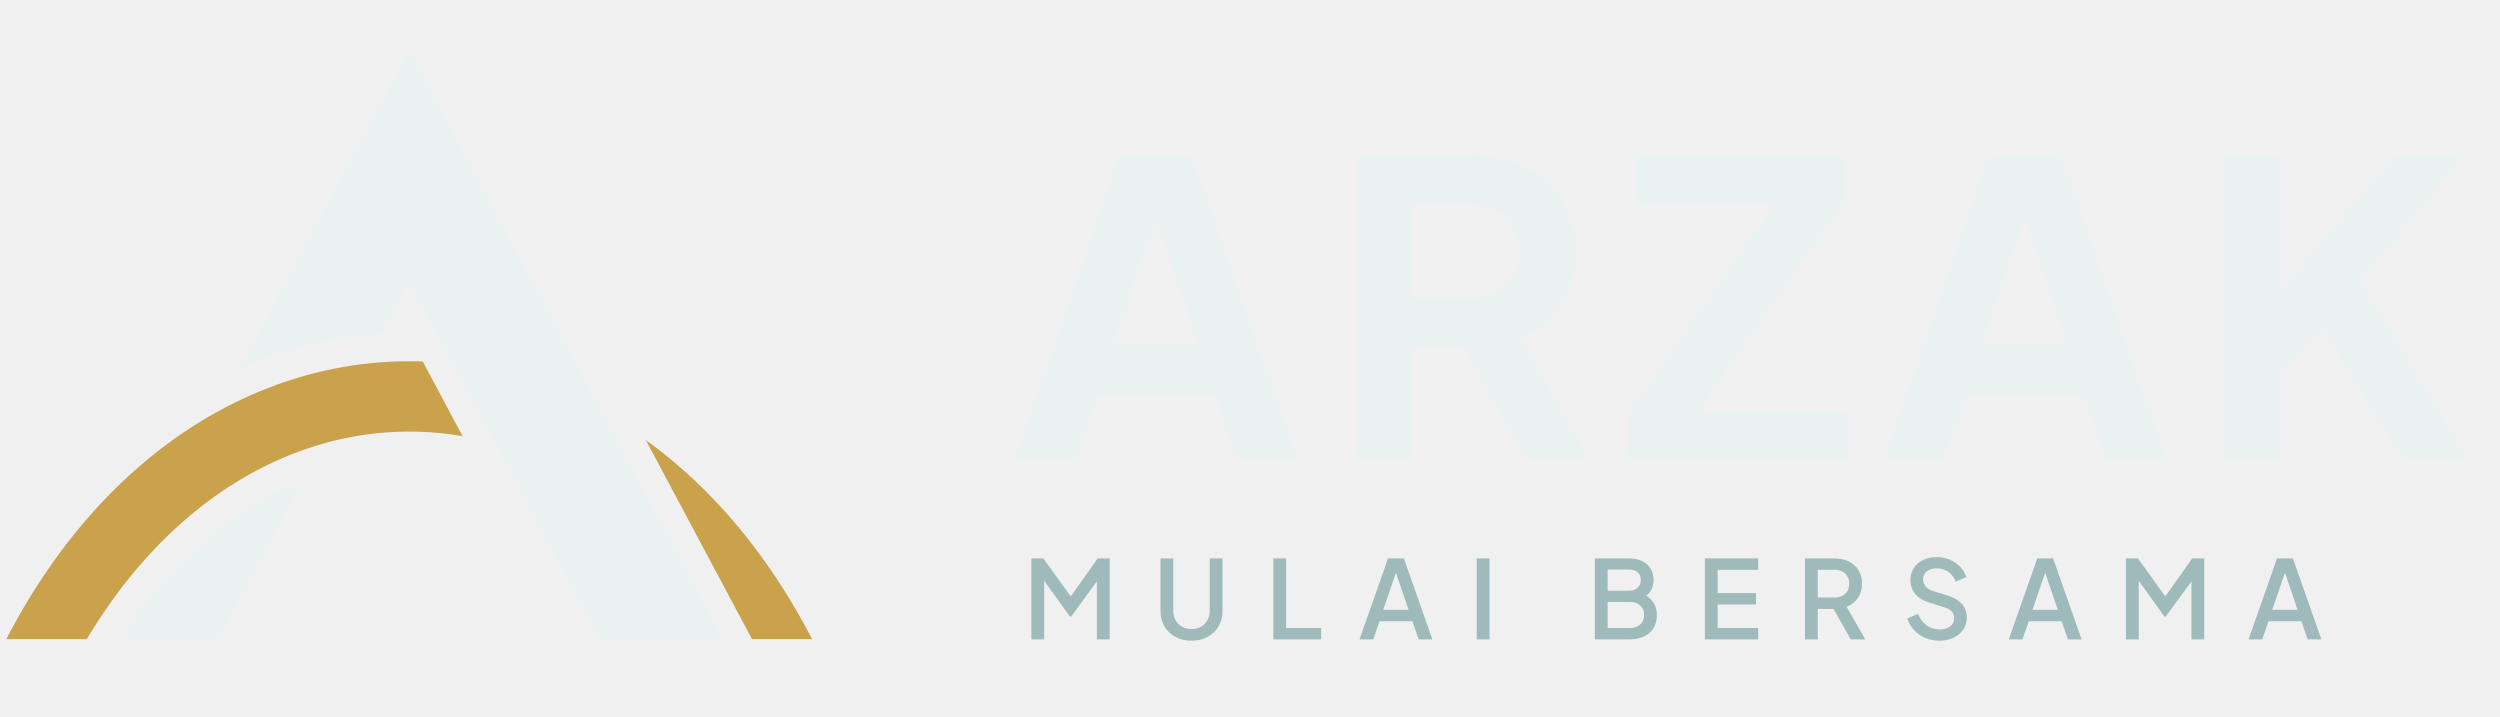
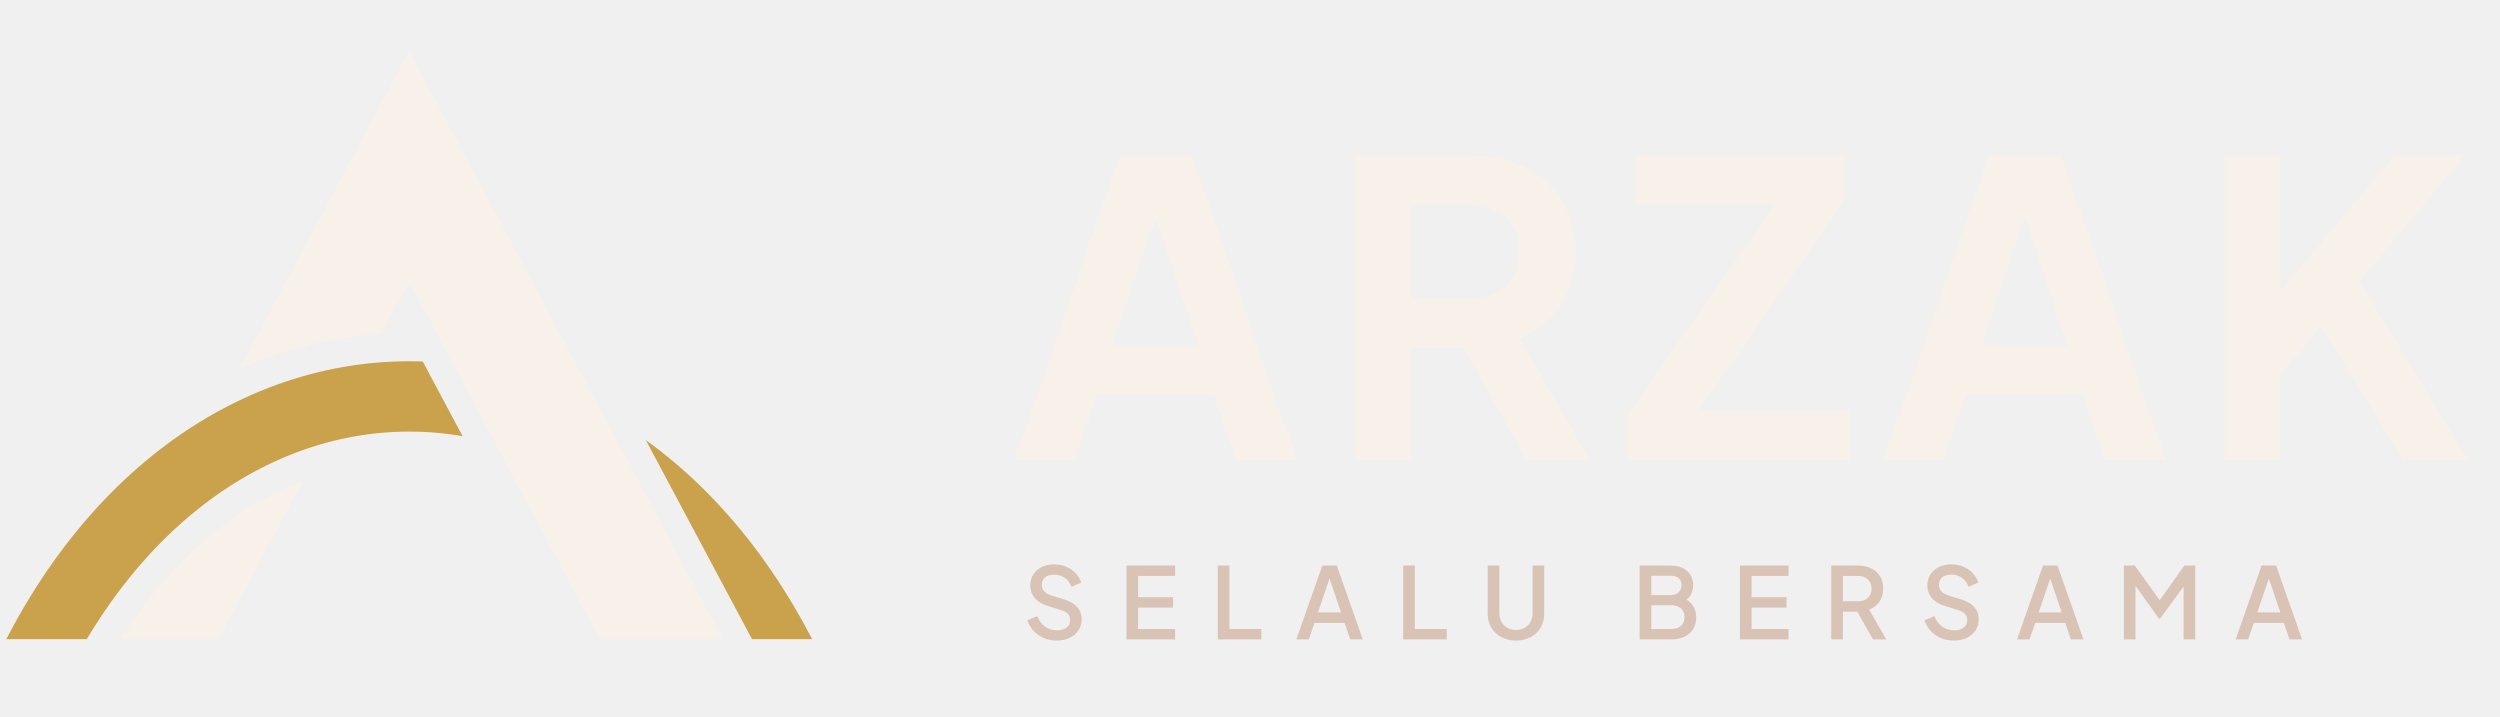
<svg xmlns="http://www.w3.org/2000/svg" viewBox="0 0 391 112">
  <g>
    <defs>
      <clipPath id="e-base">
        <rect x="-10" y="0" width="148" height="100" />
      </clipPath>
      <clipPath id="e-left">
        <rect x="-10" y="0" width="74" height="120" />
      </clipPath>
      <clipPath id="e-right">
        <rect x="64" y="0" width="74" height="120" />
      </clipPath>
      <mask id="e-ma" maskUnits="userSpaceOnUse" x="-10" y="-10" width="148" height="140">
        <rect x="-10" y="-10" width="148" height="140" fill="#fff" />
        <path d="M 0 116 C 26 44, 102 44, 128 116" stroke="#000" stroke-width="20" fill="none" clip-path="url(#e-left)" />
      </mask>
      <mask id="e-mr" maskUnits="userSpaceOnUse" x="-10" y="-10" width="148" height="140">
        <rect x="-10" y="-10" width="148" height="140" fill="#fff" />
        <path d="M 16 116 L 64 26 L 112 116" stroke="#000" stroke-width="25" fill="none" stroke-linejoin="miter" clip-path="url(#e-right)" />
      </mask>
    </defs>
    <g clip-path="url(#e-base)">
-       <path d="M 16 116 L 64 26 L 112 116" stroke="#EAF2F1" stroke-width="17" fill="none" stroke-linejoin="miter" stroke-miterlimit="6" mask="url(#e-ma)" />
+       <path d="M 16 116 L 64 26 L 112 116" stroke="#F7F1EA" stroke-width="17" fill="none" stroke-linejoin="miter" stroke-miterlimit="6" mask="url(#e-ma)" />
      <path d="M 0 116 C 26 44, 102 44, 128 116" stroke="#C9A24B" stroke-width="11" fill="none" mask="url(#e-mr)" />
    </g>
  </g>
-   <path transform="translate(158 72)" d="M0.704 0.0 17.152 -47.68H28.416L44.864 0.0H35.408L31.984 -10.208H13.552L10.112 0.0ZM16.032 -17.888H29.472L21.584 -41.632H23.984ZM53.984 0.0V-47.68H71.76Q76.624 -47.68 80.36 -45.928Q84.096 -44.176 86.216 -40.808Q88.336 -37.44 88.336 -32.608Q88.336 -27.696 85.992 -24.232Q83.648 -20.768 79.68 -19.104L90.624 0.0H80.768L69.024 -20.928L74.688 -17.6H62.704V0.0ZM62.704 -25.28H71.872Q74.224 -25.28 75.952 -26.2Q77.68 -27.12 78.648 -28.776Q79.616 -30.432 79.616 -32.624Q79.616 -34.864 78.648 -36.512Q77.68 -38.16 75.952 -39.08Q74.224 -40.0 71.872 -40.0H62.704ZM96.432 0.0V-6.864L119.52 -40.0H97.792V-47.68H130.608V-40.816L107.584 -7.68H131.232V0.0ZM136.64 0.0 153.088 -47.68H164.352L180.8 0.0H171.344L167.92 -10.208H149.488L146.048 0.0ZM151.968 -17.888H165.408L157.52 -41.632H159.92ZM189.92 0.0V-47.68H198.64V-22.816L196.288 -23.68L216.592 -47.68H227.504L208.528 -25.12L209.024 -31.312L228.08 0.0H217.856L205.056 -20.992L198.64 -13.392V0.0Z" fill="#EAF2F1" />
-   <path transform="translate(160 100)" d="M1.309 0.0V-12.665H3.179L7.931 -6.069H7.004L11.679 -12.665H13.549V0.0H11.552V-10.293L12.3 -10.09L7.531 -3.57H7.327L2.652 -10.09L3.307 -10.293V0.0ZM26.35 0.204Q24.931 0.204 23.834 -0.391Q22.738 -0.986 22.121 -2.023Q21.505 -3.06 21.505 -4.386V-12.665H23.503V-4.471Q23.503 -3.638 23.868 -2.992Q24.234 -2.346 24.875 -1.985Q25.517 -1.624 26.35 -1.624Q27.192 -1.624 27.829 -1.985Q28.467 -2.346 28.832 -2.992Q29.198 -3.638 29.198 -4.471V-12.665H31.195V-4.386Q31.195 -3.06 30.579 -2.023Q29.963 -0.986 28.87 -0.391Q27.778 0.204 26.35 0.204ZM39.151 0.0V-12.665H41.148V-1.785H46.631V0.0ZM52.632 0.0 57.086 -12.665H59.568L64.022 0.0H61.871L60.903 -2.839H55.752L54.774 0.0ZM56.338 -4.624H60.299L58.047 -11.254H58.608ZM70.958 0.0V-12.665H72.956V0.0ZM89.437 0.0V-12.665H94.775Q95.965 -12.665 96.828 -12.244Q97.691 -11.824 98.154 -11.054Q98.617 -10.285 98.617 -9.223Q98.617 -8.313 98.145 -7.557Q97.674 -6.8 96.696 -6.35L96.688 -7.2Q97.563 -6.868 98.103 -6.35Q98.642 -5.831 98.889 -5.185Q99.136 -4.539 99.136 -3.817Q99.136 -2.032 97.975 -1.016Q96.815 0.0 94.784 0.0ZM91.434 -1.785H94.936Q95.939 -1.785 96.539 -2.333Q97.138 -2.882 97.138 -3.808Q97.138 -4.735 96.539 -5.291Q95.939 -5.848 94.936 -5.848H91.434ZM91.434 -7.608H94.817Q95.633 -7.608 96.126 -8.079Q96.62 -8.551 96.62 -9.308Q96.62 -10.073 96.126 -10.498Q95.633 -10.923 94.817 -10.923H91.434ZM106.641 0.0V-12.665H114.98V-10.88H108.638V-7.242H114.639V-5.457H108.638V-1.785H114.98V0.0ZM122.298 0.0V-12.665H126.896Q128.171 -12.665 129.145 -12.193Q130.118 -11.722 130.666 -10.833Q131.214 -9.945 131.214 -8.704Q131.214 -7.387 130.564 -6.456Q129.914 -5.525 128.809 -5.1L131.733 0.0H129.455L126.344 -5.525L127.653 -4.76H124.295V0.0ZM124.295 -6.545H126.939Q127.627 -6.545 128.137 -6.813Q128.647 -7.081 128.932 -7.569Q129.217 -8.058 129.217 -8.713Q129.217 -9.376 128.932 -9.86Q128.647 -10.345 128.137 -10.612Q127.627 -10.88 126.939 -10.88H124.295ZM143.293 0.204Q142.095 0.204 141.079 -0.242Q140.063 -0.689 139.345 -1.475Q138.626 -2.261 138.295 -3.273L139.987 -3.987Q140.446 -2.822 141.334 -2.189Q142.222 -1.556 143.378 -1.556Q144.058 -1.556 144.564 -1.772Q145.07 -1.989 145.35 -2.376Q145.63 -2.763 145.63 -3.281Q145.63 -3.97 145.239 -4.382Q144.849 -4.794 144.083 -5.024L141.703 -5.772Q140.275 -6.214 139.532 -7.127Q138.788 -8.041 138.788 -9.265Q138.788 -10.328 139.311 -11.139Q139.833 -11.951 140.76 -12.41Q141.686 -12.869 142.876 -12.869Q144.016 -12.869 144.955 -12.465Q145.894 -12.062 146.561 -11.364Q147.228 -10.668 147.543 -9.75L145.877 -9.027Q145.494 -10.03 144.708 -10.57Q143.922 -11.11 142.885 -11.11Q142.256 -11.11 141.776 -10.897Q141.296 -10.684 141.032 -10.289Q140.768 -9.894 140.768 -9.367Q140.768 -8.755 141.159 -8.279Q141.55 -7.803 142.35 -7.557L144.568 -6.868Q146.081 -6.401 146.842 -5.542Q147.602 -4.684 147.602 -3.417Q147.602 -2.355 147.054 -1.539Q146.506 -0.723 145.537 -0.259Q144.568 0.204 143.293 0.204ZM154.173 0.0 158.627 -12.665H161.109L165.563 0.0H163.412L162.444 -2.839H157.292L156.315 0.0ZM157.879 -4.624H161.84L159.587 -11.254H160.148ZM172.499 0.0V-12.665H174.369L179.12 -6.069H178.194L182.869 -12.665H184.739V0.0H182.742V-10.293L183.489 -10.09L178.721 -3.57H178.517L173.842 -10.09L174.496 -10.293V0.0ZM191.675 0.0 196.129 -12.665H198.611L203.065 0.0H200.915L199.946 -2.839H194.794L193.817 0.0ZM195.381 -4.624H199.342L197.089 -11.254H197.65Z" fill="#9FBABA" />
+   <path transform="translate(158 72)" d="M0.704 0.0 17.152 -47.68H28.416L44.864 0.0H35.408L31.984 -10.208H13.552L10.112 0.0ZM16.032 -17.888H29.472L21.584 -41.632H23.984ZM53.984 0.0V-47.68H71.76Q76.624 -47.68 80.36 -45.928Q84.096 -44.176 86.216 -40.808Q88.336 -37.44 88.336 -32.608Q88.336 -27.696 85.992 -24.232Q83.648 -20.768 79.68 -19.104L90.624 0.0H80.768L69.024 -20.928L74.688 -17.6H62.704V0.0ZM62.704 -25.28H71.872Q74.224 -25.28 75.952 -26.2Q77.68 -27.12 78.648 -28.776Q79.616 -30.432 79.616 -32.624Q79.616 -34.864 78.648 -36.512Q77.68 -38.16 75.952 -39.08Q74.224 -40.0 71.872 -40.0H62.704ZM96.432 0.0V-6.864L119.52 -40.0H97.792V-47.68H130.608V-40.816L107.584 -7.68H131.232V0.0ZM136.64 0.0 153.088 -47.68H164.352L180.8 0.0H171.344L167.92 -10.208H149.488L146.048 0.0ZM151.968 -17.888H165.408L157.52 -41.632H159.92ZM189.92 0.0V-47.68H198.64V-22.816L196.288 -23.68L216.592 -47.68H227.504L208.528 -25.12L209.024 -31.312L228.08 0.0H217.856L205.056 -20.992L198.64 -13.392V0.0Z" fill="#F7F1EA" />
+   <path transform="translate(160 100)" d="M5.239 0.186Q4.146 0.186 3.22 -0.221Q2.294 -0.628 1.639 -1.345Q0.984 -2.062 0.682 -2.984L2.224 -3.635Q2.643 -2.573 3.453 -1.996Q4.263 -1.418 5.316 -1.418Q5.936 -1.418 6.398 -1.616Q6.859 -1.813 7.114 -2.166Q7.37 -2.519 7.37 -2.991Q7.37 -3.619 7.014 -3.995Q6.657 -4.371 5.96 -4.58L3.79 -5.262Q2.488 -5.665 1.81 -6.498Q1.131 -7.332 1.131 -8.447Q1.131 -9.416 1.608 -10.156Q2.085 -10.896 2.929 -11.315Q3.774 -11.733 4.859 -11.733Q5.898 -11.733 6.754 -11.365Q7.611 -10.997 8.219 -10.362Q8.827 -9.726 9.114 -8.889L7.595 -8.23Q7.246 -9.145 6.529 -9.637Q5.812 -10.129 4.867 -10.129Q4.293 -10.129 3.856 -9.936Q3.418 -9.742 3.178 -9.381Q2.937 -9.021 2.937 -8.54Q2.937 -7.982 3.294 -7.548Q3.65 -7.114 4.379 -6.89L6.401 -6.262Q7.781 -5.836 8.475 -5.053Q9.168 -4.27 9.168 -3.115Q9.168 -2.147 8.668 -1.403Q8.168 -0.659 7.285 -0.236Q6.401 0.186 5.239 0.186ZM16.182 0.0V-11.547H23.785V-9.92H18.003V-6.603H23.475V-4.976H18.003V-1.627H23.785V0.0ZM30.457 0.0V-11.547H32.279V-1.627H37.278V0.0ZM42.749 0.0 46.81 -11.547H49.073L53.134 0.0H51.173L50.29 -2.588H45.593L44.702 0.0ZM46.128 -4.216H49.739L47.686 -10.261H48.197ZM59.458 0.0V-11.547H61.279V-1.627H66.278V0.0ZM77.097 0.186Q75.803 0.186 74.803 -0.357Q73.803 -0.899 73.241 -1.845Q72.679 -2.79 72.679 -3.999V-11.547H74.501V-4.077Q74.501 -3.317 74.834 -2.728Q75.167 -2.139 75.752 -1.81Q76.337 -1.48 77.097 -1.48Q77.864 -1.48 78.445 -1.81Q79.027 -2.139 79.36 -2.728Q79.693 -3.317 79.693 -4.077V-11.547H81.514V-3.999Q81.514 -2.79 80.953 -1.845Q80.391 -0.899 79.395 -0.357Q78.399 0.186 77.097 0.186ZM96.441 0.0V-11.547H101.308Q102.393 -11.547 103.18 -11.164Q103.966 -10.78 104.389 -10.079Q104.811 -9.377 104.811 -8.409Q104.811 -7.58 104.381 -6.89Q103.951 -6.2 103.059 -5.789L103.052 -6.564Q103.85 -6.262 104.342 -5.789Q104.834 -5.316 105.059 -4.727Q105.284 -4.138 105.284 -3.48Q105.284 -1.852 104.226 -0.926Q103.168 0.0 101.316 0.0ZM98.262 -1.627H101.455Q102.37 -1.627 102.916 -2.127Q103.462 -2.627 103.462 -3.472Q103.462 -4.317 102.916 -4.824Q102.37 -5.332 101.455 -5.332H98.262ZM98.262 -6.936H101.347Q102.091 -6.936 102.54 -7.366Q102.99 -7.796 102.99 -8.486Q102.99 -9.184 102.54 -9.571Q102.091 -9.959 101.347 -9.959H98.262ZM112.127 0.0V-11.547H119.73V-9.92H113.948V-6.603H119.42V-4.976H113.948V-1.627H119.73V0.0ZM126.402 0.0V-11.547H130.595Q131.758 -11.547 132.645 -11.117Q133.532 -10.687 134.032 -9.877Q134.532 -9.068 134.532 -7.936Q134.532 -6.735 133.939 -5.886Q133.346 -5.037 132.339 -4.65L135.005 0.0H132.928L130.091 -5.037L131.285 -4.34H128.224V0.0ZM128.224 -5.968H130.634Q131.262 -5.968 131.727 -6.212Q132.192 -6.456 132.451 -6.901Q132.711 -7.347 132.711 -7.944Q132.711 -8.548 132.451 -8.99Q132.192 -9.432 131.727 -9.676Q131.262 -9.92 130.634 -9.92H128.224ZM145.545 0.186Q144.452 0.186 143.526 -0.221Q142.6 -0.628 141.945 -1.345Q141.29 -2.062 140.988 -2.984L142.53 -3.635Q142.949 -2.573 143.759 -1.996Q144.568 -1.418 145.622 -1.418Q146.242 -1.418 146.704 -1.616Q147.165 -1.813 147.42 -2.166Q147.676 -2.519 147.676 -2.991Q147.676 -3.619 147.32 -3.995Q146.963 -4.371 146.266 -4.58L144.096 -5.262Q142.794 -5.665 142.116 -6.498Q141.437 -7.332 141.437 -8.447Q141.437 -9.416 141.914 -10.156Q142.391 -10.896 143.236 -11.315Q144.08 -11.733 145.165 -11.733Q146.204 -11.733 147.06 -11.365Q147.916 -10.997 148.525 -10.362Q149.133 -9.726 149.42 -8.889L147.901 -8.23Q147.552 -9.145 146.835 -9.637Q146.118 -10.129 145.173 -10.129Q144.599 -10.129 144.162 -9.936Q143.724 -9.742 143.483 -9.381Q143.243 -9.021 143.243 -8.54Q143.243 -7.982 143.6 -7.548Q143.956 -7.114 144.685 -6.89L146.707 -6.262Q148.087 -5.836 148.781 -5.053Q149.474 -4.27 149.474 -3.115Q149.474 -2.147 148.974 -1.403Q148.474 -0.659 147.591 -0.236Q146.707 0.186 145.545 0.186ZM155.465 0.0 159.526 -11.547H161.789L165.85 0.0H163.889L163.006 -2.588H158.309L157.418 0.0ZM158.844 -4.216H162.455L160.402 -10.261H160.913ZM172.174 0.0V-11.547H173.879L178.211 -5.534H177.366L181.629 -11.547H183.334V0.0H181.513V-9.385L182.195 -9.199L177.847 -3.255H177.661L173.398 -9.199L173.995 -9.385V0.0ZM189.658 0.0 193.719 -11.547H195.982L200.043 0.0H198.082L197.199 -2.588H192.502L191.611 0.0ZM193.037 -4.216H196.648L194.595 -10.261H195.106Z" fill="#D9C3B5" />
</svg>
